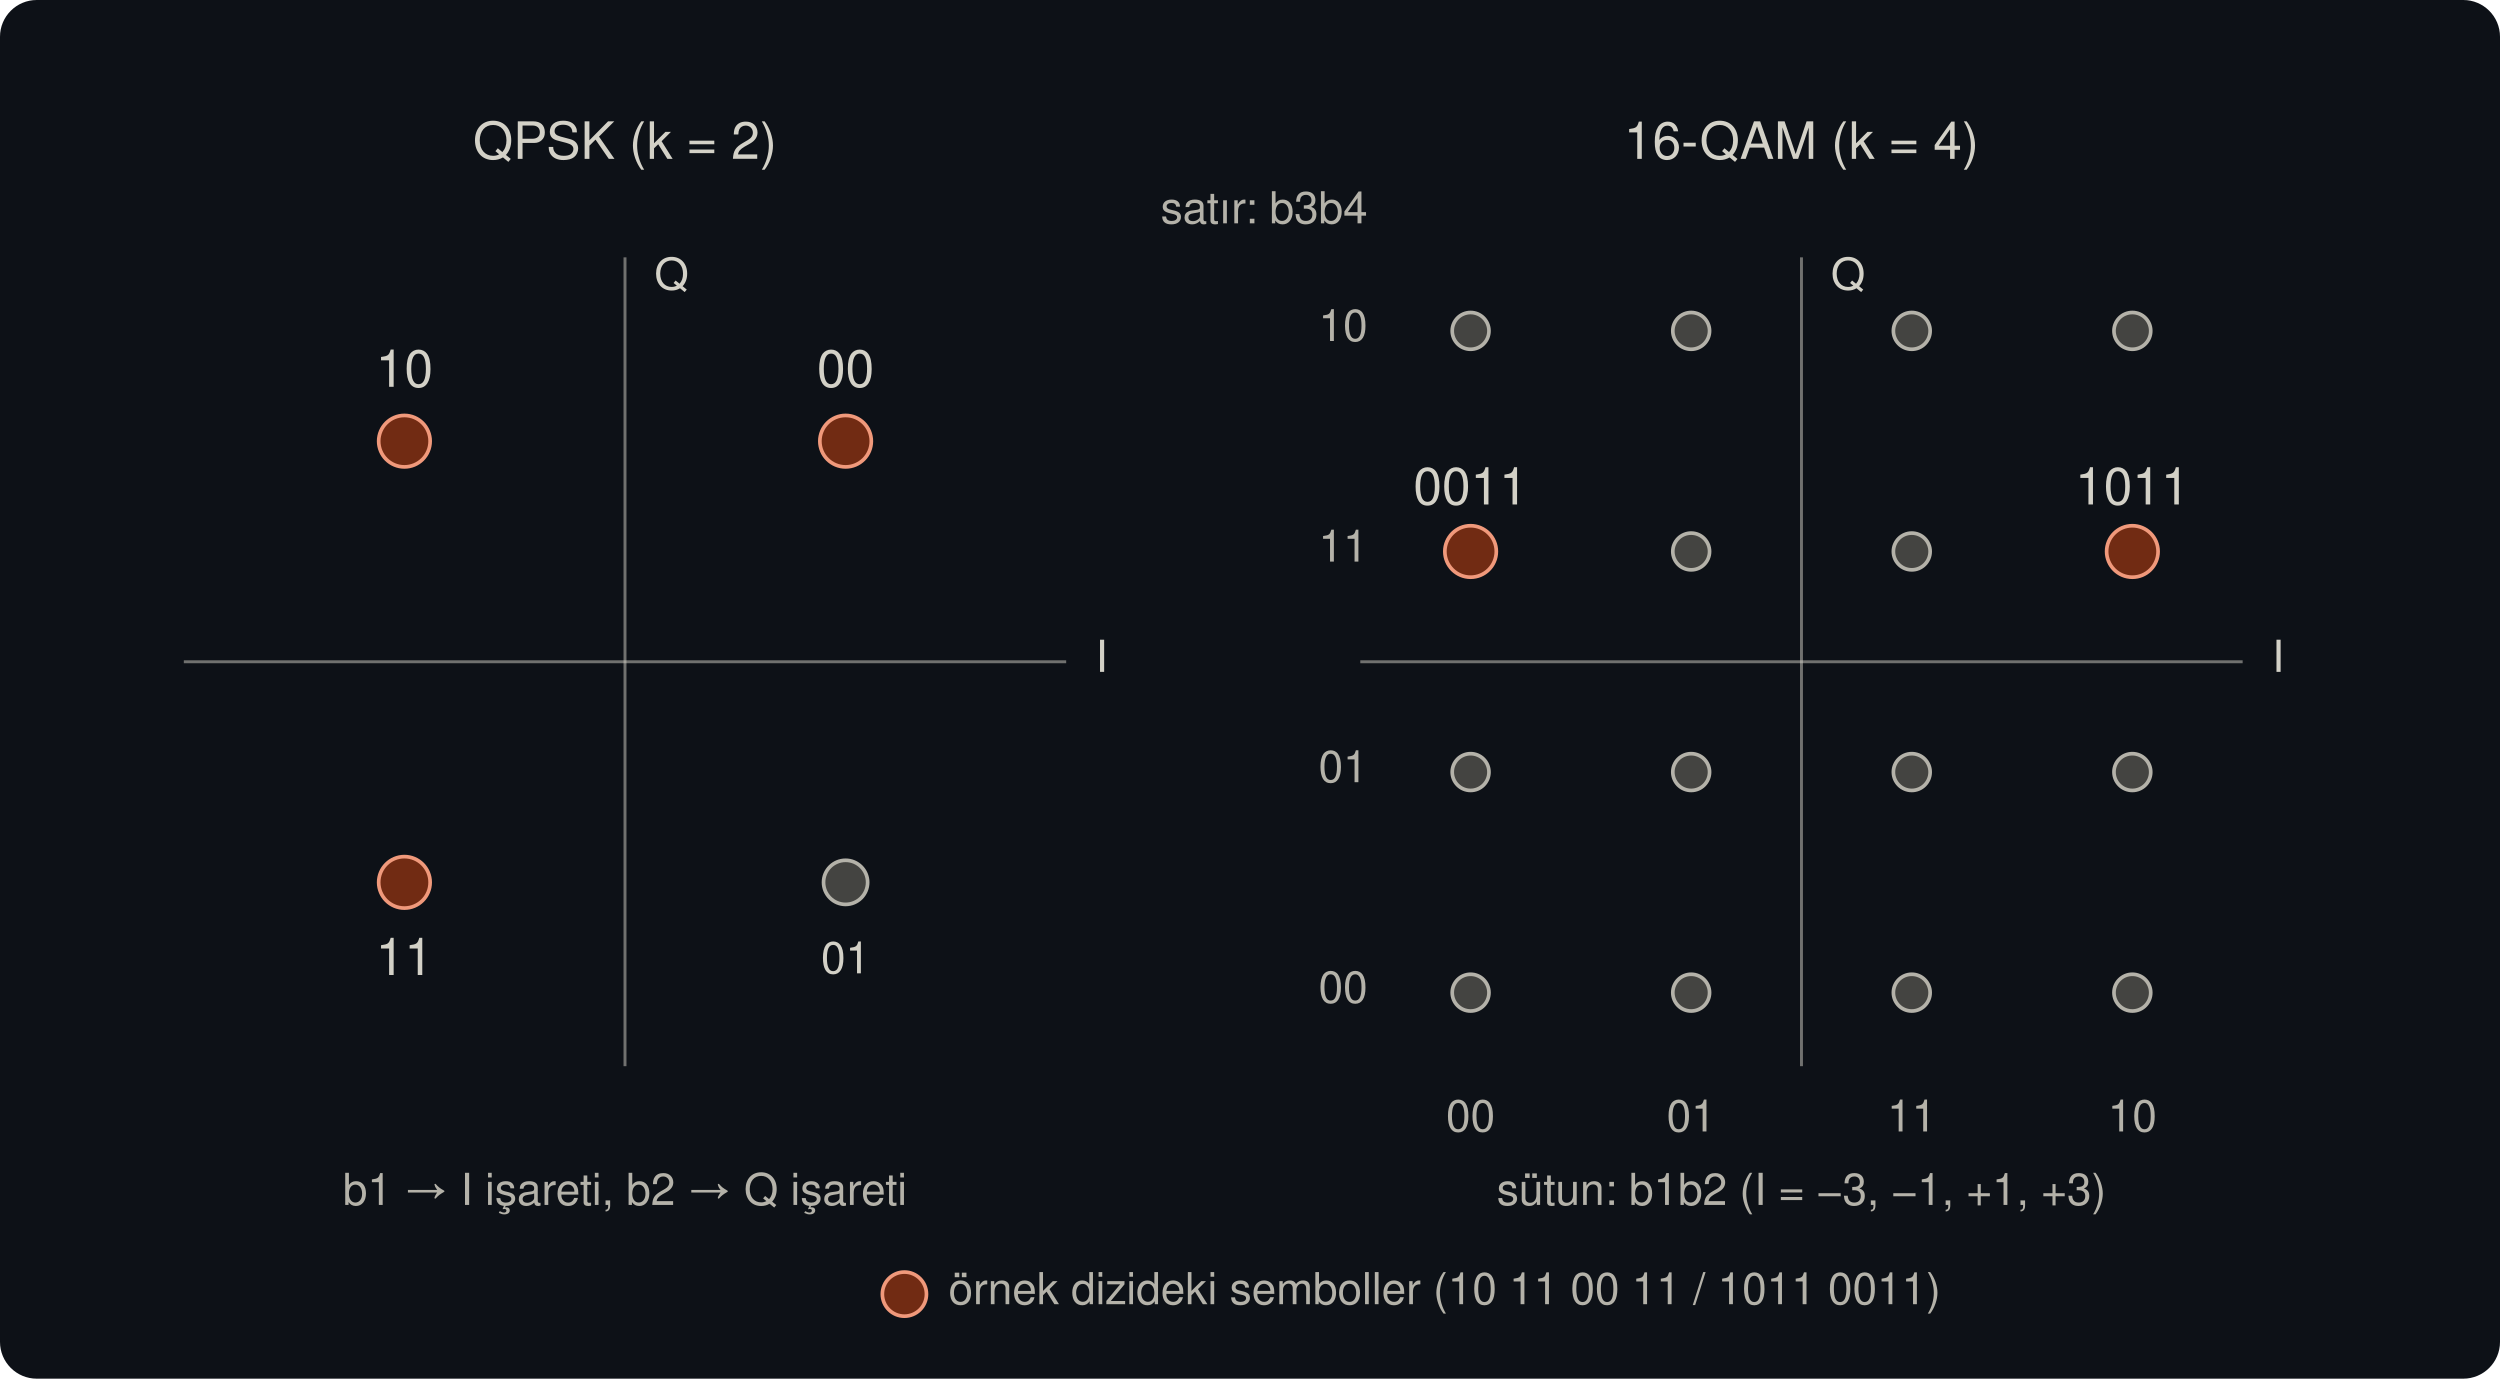
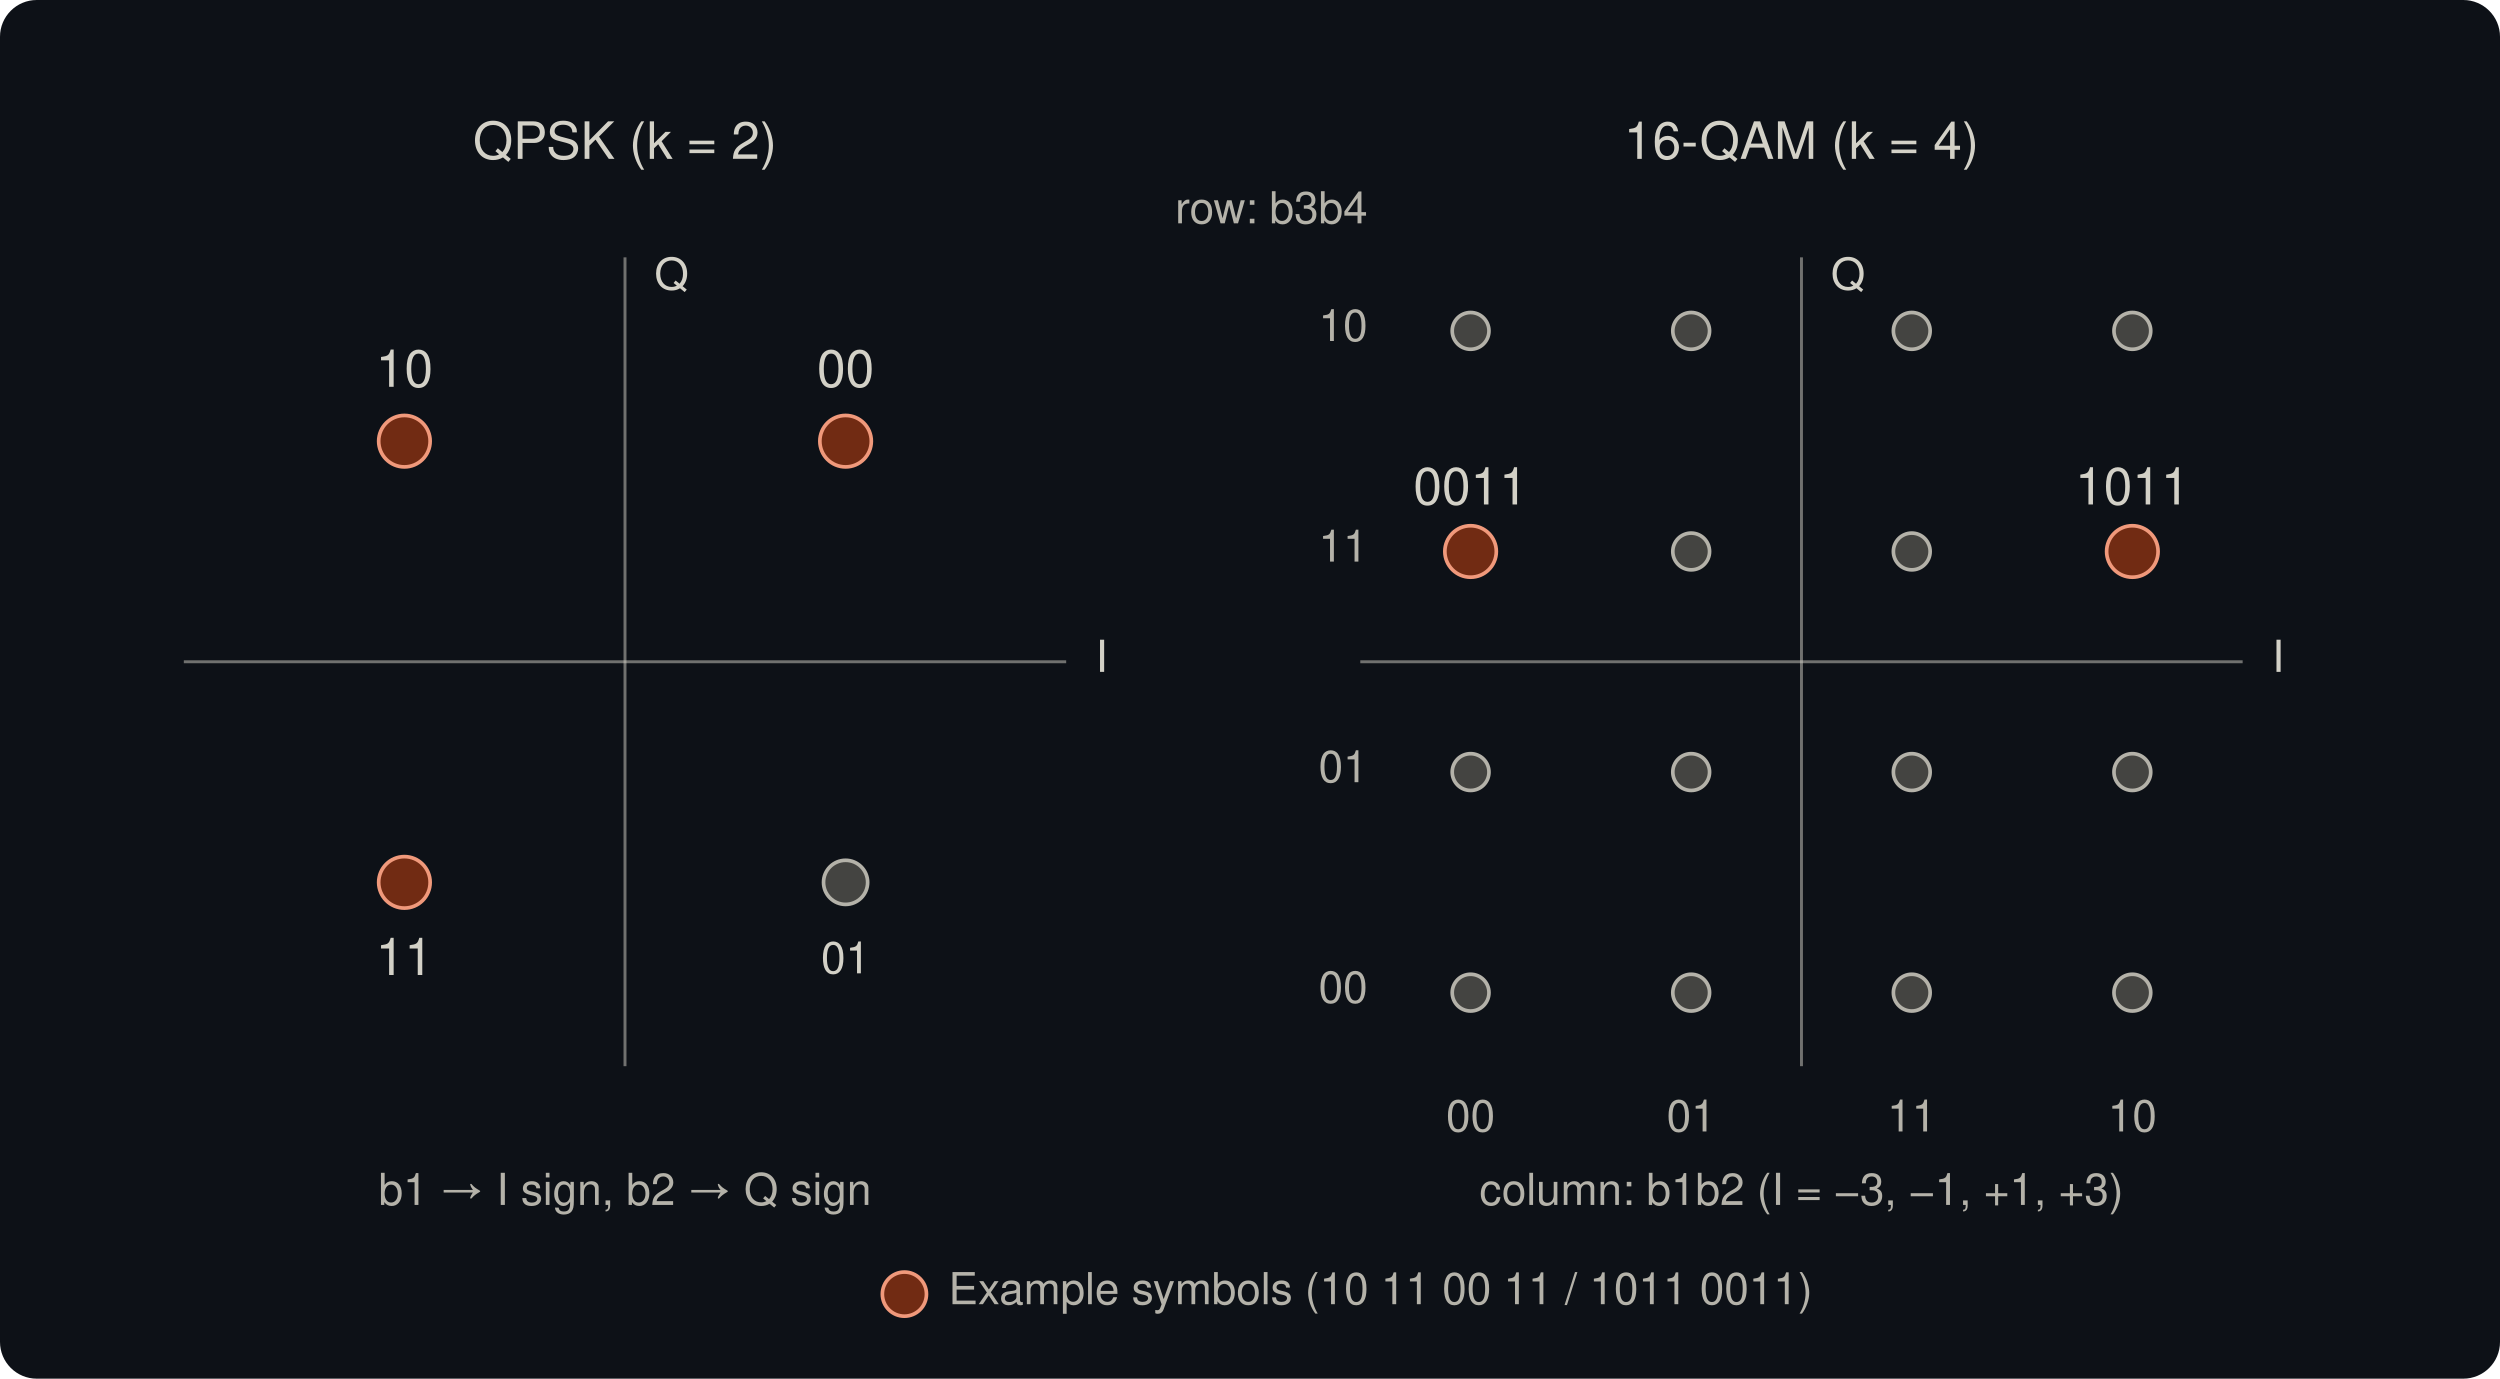
<svg xmlns="http://www.w3.org/2000/svg" width="680" height="375" viewBox="0 0 680 375" role="img" font-family="Helvetica, Arial, sans-serif">
  <defs>
    <marker id="arrow" viewBox="0 0 10 10" refX="8" refY="5" markerWidth="6" markerHeight="6" orient="auto-start-reverse">
      <path d="M2 1L8 5L2 9" fill="none" stroke="#D3D1C7" stroke-width="1.5" stroke-linecap="round" stroke-linejoin="round" />
    </marker>
  </defs>
  <rect x="0" y="0" width="680" height="375" fill="#0d1117" rx="10" />
  <text x="170" y="40" font-size="14" font-weight="500" fill="#D3D1C7" text-anchor="middle" dominant-baseline="central">QPSK (k = 2)</text>
  <text x="490" y="40" font-size="14" font-weight="500" fill="#D3D1C7" text-anchor="middle" dominant-baseline="central">16-QAM (k = 4)</text>
  <line x1="50" y1="180" x2="290" y2="180" stroke="#D3D1C7" stroke-width="0.8" opacity="0.5" />
  <line x1="170" y1="70" x2="170" y2="290" stroke="#D3D1C7" stroke-width="0.8" opacity="0.5" />
  <text x="298" y="180" font-size="12" font-weight="400" fill="#D3D1C7" text-anchor="start" dominant-baseline="central">I</text>
  <text x="178" y="76" font-size="12" font-weight="400" fill="#D3D1C7" text-anchor="start" dominant-baseline="central">Q</text>
  <circle cx="110" cy="120" r="7" fill="#712B13" stroke="#F0997B" stroke-width="1" />
  <text x="110" y="102" font-size="14" font-weight="500" fill="#D3D1C7" text-anchor="middle" dominant-baseline="central">10</text>
  <circle cx="230" cy="120" r="7" fill="#712B13" stroke="#F0997B" stroke-width="1" />
  <text x="230" y="102" font-size="14" font-weight="500" fill="#D3D1C7" text-anchor="middle" dominant-baseline="central">00</text>
  <circle cx="110" cy="240" r="7" fill="#712B13" stroke="#F0997B" stroke-width="1" />
  <text x="110" y="262" font-size="14" font-weight="500" fill="#D3D1C7" text-anchor="middle" dominant-baseline="central">11</text>
  <circle cx="230" cy="240" r="6" fill="#444441" stroke="#B4B2A9" stroke-width="1" />
  <text x="230" y="262" font-size="12" font-weight="400" fill="#D3D1C7" text-anchor="middle" dominant-baseline="central">01</text>
-   <text x="170" y="325" font-size="12" font-weight="400" fill="#B4B2A9" text-anchor="middle" dominant-baseline="central">b1 → I işareti, b2 → Q işareti</text>
+   <text x="170" y="325" font-size="12" font-weight="400" fill="#B4B2A9" text-anchor="middle" dominant-baseline="central">b1 → I sign, b2 → Q sign</text>
  <line x1="370" y1="180" x2="610" y2="180" stroke="#D3D1C7" stroke-width="0.8" opacity="0.5" />
  <line x1="490" y1="70" x2="490" y2="290" stroke="#D3D1C7" stroke-width="0.8" opacity="0.5" />
  <text x="618" y="180" font-size="12" font-weight="400" fill="#D3D1C7" text-anchor="start" dominant-baseline="central">I</text>
  <text x="498" y="76" font-size="12" font-weight="400" fill="#D3D1C7" text-anchor="start" dominant-baseline="central">Q</text>
  <circle cx="400" cy="90" r="5" fill="#444441" stroke="#B4B2A9" stroke-width="1" />
  <circle cx="400" cy="210" r="5" fill="#444441" stroke="#B4B2A9" stroke-width="1" />
  <circle cx="400" cy="270" r="5" fill="#444441" stroke="#B4B2A9" stroke-width="1" />
  <circle cx="460" cy="90" r="5" fill="#444441" stroke="#B4B2A9" stroke-width="1" />
  <circle cx="460" cy="150" r="5" fill="#444441" stroke="#B4B2A9" stroke-width="1" />
  <circle cx="460" cy="210" r="5" fill="#444441" stroke="#B4B2A9" stroke-width="1" />
  <circle cx="460" cy="270" r="5" fill="#444441" stroke="#B4B2A9" stroke-width="1" />
  <circle cx="520" cy="90" r="5" fill="#444441" stroke="#B4B2A9" stroke-width="1" />
  <circle cx="520" cy="150" r="5" fill="#444441" stroke="#B4B2A9" stroke-width="1" />
  <circle cx="520" cy="210" r="5" fill="#444441" stroke="#B4B2A9" stroke-width="1" />
  <circle cx="520" cy="270" r="5" fill="#444441" stroke="#B4B2A9" stroke-width="1" />
  <circle cx="580" cy="90" r="5" fill="#444441" stroke="#B4B2A9" stroke-width="1" />
  <circle cx="580" cy="210" r="5" fill="#444441" stroke="#B4B2A9" stroke-width="1" />
  <circle cx="580" cy="270" r="5" fill="#444441" stroke="#B4B2A9" stroke-width="1" />
  <circle cx="580" cy="150" r="7" fill="#712B13" stroke="#F0997B" stroke-width="1" />
  <circle cx="400" cy="150" r="7" fill="#712B13" stroke="#F0997B" stroke-width="1" />
  <text x="580" y="134" font-size="14" font-weight="500" fill="#D3D1C7" text-anchor="middle" dominant-baseline="central">1011</text>
  <text x="400" y="134" font-size="14" font-weight="500" fill="#D3D1C7" text-anchor="middle" dominant-baseline="central">0011</text>
  <text x="400" y="305" font-size="12" font-weight="400" fill="#B4B2A9" text-anchor="middle" dominant-baseline="central">00</text>
  <text x="460" y="305" font-size="12" font-weight="400" fill="#B4B2A9" text-anchor="middle" dominant-baseline="central">01</text>
  <text x="520" y="305" font-size="12" font-weight="400" fill="#B4B2A9" text-anchor="middle" dominant-baseline="central">11</text>
  <text x="580" y="305" font-size="12" font-weight="400" fill="#B4B2A9" text-anchor="middle" dominant-baseline="central">10</text>
  <text x="372" y="90" font-size="12" font-weight="400" fill="#B4B2A9" text-anchor="end" dominant-baseline="central">10</text>
  <text x="372" y="150" font-size="12" font-weight="400" fill="#B4B2A9" text-anchor="end" dominant-baseline="central">11</text>
  <text x="372" y="210" font-size="12" font-weight="400" fill="#B4B2A9" text-anchor="end" dominant-baseline="central">01</text>
  <text x="372" y="270" font-size="12" font-weight="400" fill="#B4B2A9" text-anchor="end" dominant-baseline="central">00</text>
-   <text x="372" y="58" font-size="12" font-weight="400" fill="#B4B2A9" text-anchor="end" dominant-baseline="central">satır: b3b4</text>
-   <text x="490" y="325" font-size="12" font-weight="400" fill="#B4B2A9" text-anchor="middle" dominant-baseline="central">sütun: b1b2 (I = −3, −1, +1, +3)</text>
+   <text x="372" y="58" font-size="12" font-weight="400" fill="#B4B2A9" text-anchor="end" dominant-baseline="central">row: b3b4</text>
+   <text x="490" y="325" font-size="12" font-weight="400" fill="#B4B2A9" text-anchor="middle" dominant-baseline="central">column: b1b2 (I = −3, −1, +1, +3)</text>
  <circle cx="246" cy="352" r="6" fill="#712B13" stroke="#F0997B" stroke-width="1" />
-   <text x="258" y="352" font-size="12" font-weight="400" fill="#B4B2A9" text-anchor="start" dominant-baseline="central">örnek dizideki semboller (10 11 00 11 / 1011 0011)</text>
+   <text x="258" y="352" font-size="12" font-weight="400" fill="#B4B2A9" text-anchor="start" dominant-baseline="central">Example symbols (10 11 00 11 / 1011 0011)</text>
</svg>
